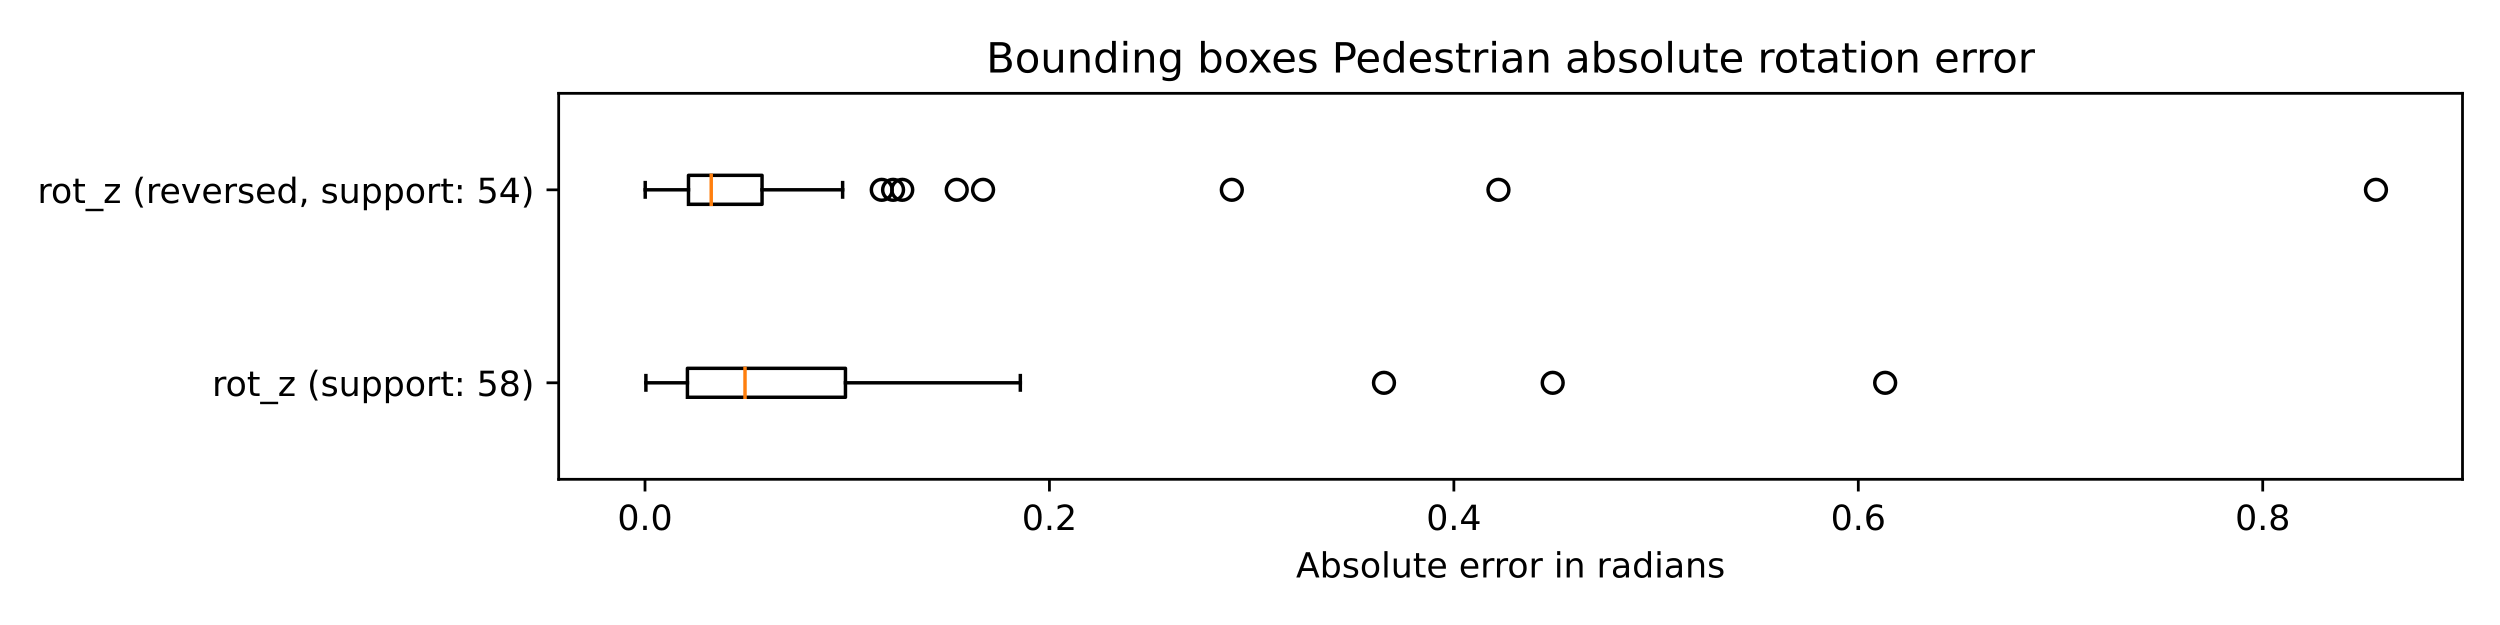
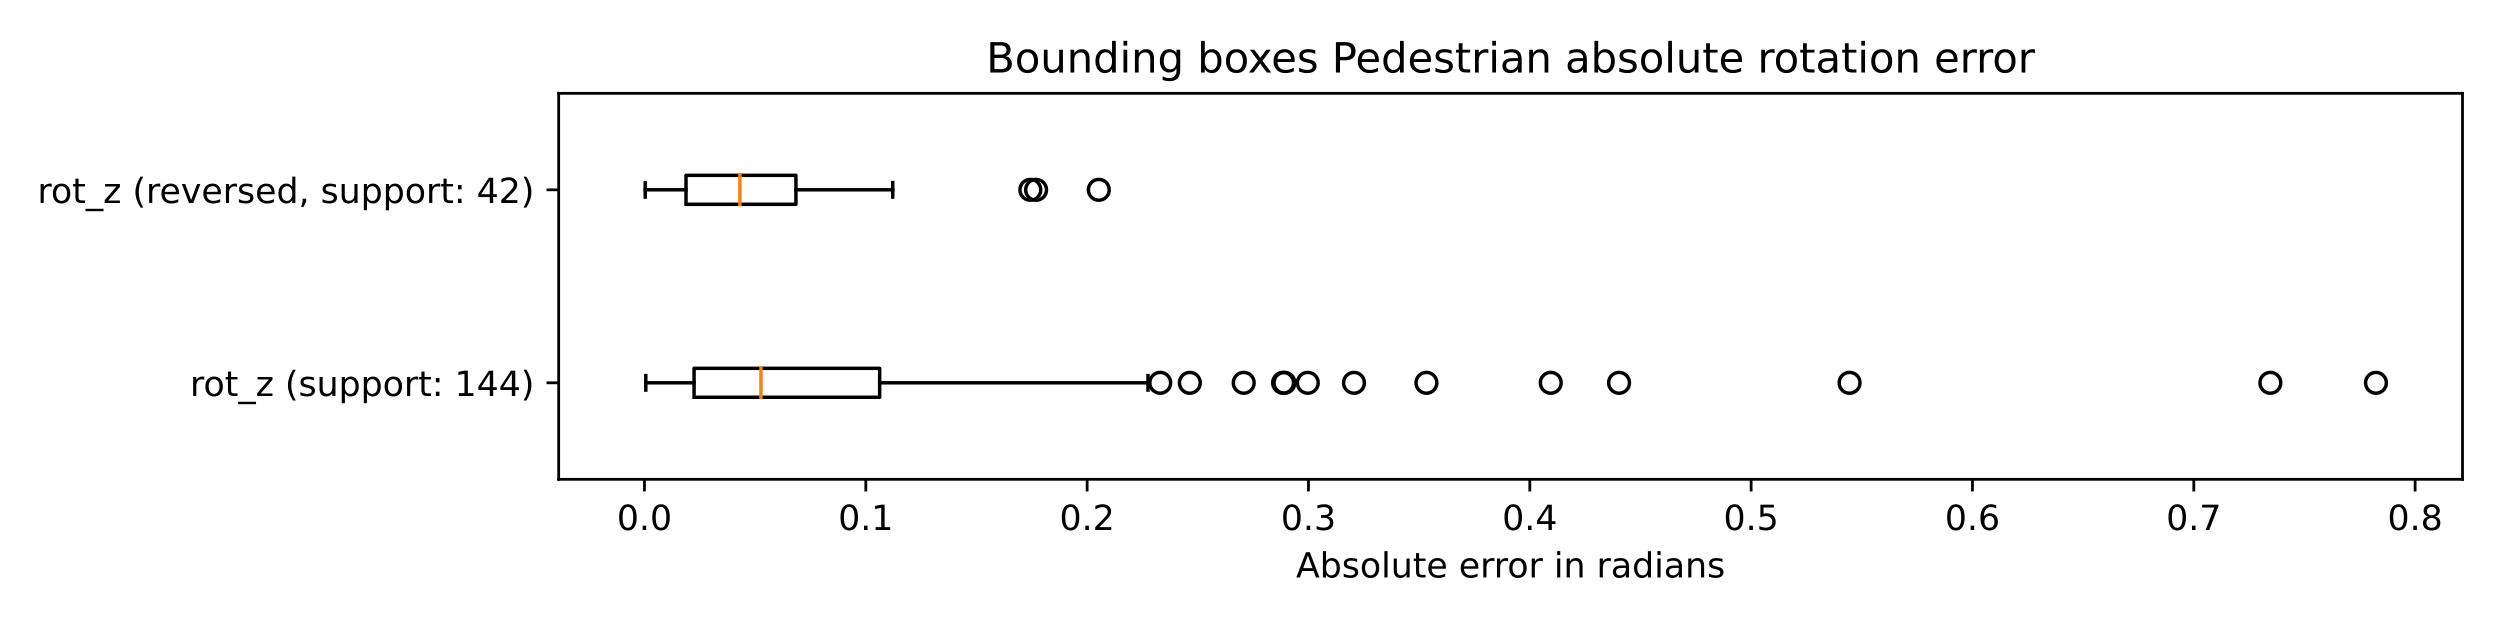
<svg xmlns="http://www.w3.org/2000/svg" xmlns:xlink="http://www.w3.org/1999/xlink" width="720pt" height="180pt" viewBox="0 0 720 180" version="1.1">
  <defs>
    <style type="text/css">*{stroke-linejoin: round; stroke-linecap: butt}</style>
  </defs>
  <g id="figure_1">
    <g id="patch_1">
      <path d="M 0 180  L 720 180  L 720 0  L 0 0  z " style="fill: #ffffff" />
    </g>
    <g id="axes_1">
      <g id="patch_2">
        <path d="M 160.9 138.04  L 709.2 138.04  L 709.2 26.88  L 160.9 26.88  z " style="fill: #ffffff" />
      </g>
      <g id="matplotlib.axis_1">
        <g id="xtick_1">
          <g id="line2d_1">
            <defs>
-               <path id="m27d8b00f14" d="M 0 0  L 0 3.5  " style="stroke: #000000; stroke-width: 0.8" />
+               <path id="mdd54fba248" d="M 0 0  L 0 3.5  " style="stroke: #000000; stroke-width: 0.8" />
            </defs>
            <g>
-               <use xlink:href="#m27d8b00f14" x="185.761" y="138.04" style="stroke: #000000; stroke-width: 0.8" />
+               <use xlink:href="#mdd54fba248" x="185.607" y="138.04" style="stroke: #000000; stroke-width: 0.8" />
            </g>
          </g>
          <g id="text_1">
-             <g transform="translate(177.8095 152.6384)scale(0.1 -0.1)">
+             <g transform="translate(177.6559 152.6384)scale(0.1 -0.1)">
              <defs>
                <path id="DejaVuSans-30" d="M 2034 4250  Q 1547 4250 1301 3770  Q 1056 3291 1056 2328  Q 1056 1369 1301 889  Q 1547 409 2034 409  Q 2525 409 2770 889  Q 3016 1369 3016 2328  Q 3016 3291 2770 3770  Q 2525 4250 2034 4250  z M 2034 4750  Q 2819 4750 3233 4129  Q 3647 3509 3647 2328  Q 3647 1150 3233 529  Q 2819 -91 2034 -91  Q 1250 -91 836 529  Q 422 1150 422 2328  Q 422 3509 836 4129  Q 1250 4750 2034 4750  z " transform="scale(0.015625)" />
                <path id="DejaVuSans-2e" d="M 684 794  L 1344 794  L 1344 0  L 684 0  L 684 794  z " transform="scale(0.015625)" />
              </defs>
              <use xlink:href="#DejaVuSans-30" />
              <use xlink:href="#DejaVuSans-2e" x="63.623" />
              <use xlink:href="#DejaVuSans-30" x="95.41" />
            </g>
          </g>
        </g>
        <g id="xtick_2">
          <g id="line2d_2">
            <g>
-               <use xlink:href="#m27d8b00f14" x="302.237" y="138.04" style="stroke: #000000; stroke-width: 0.8" />
+               <use xlink:href="#mdd54fba248" x="249.351" y="138.04" style="stroke: #000000; stroke-width: 0.8" />
            </g>
          </g>
          <g id="text_2">
-             <g transform="translate(294.2854 152.6384)scale(0.1 -0.1)">
-               <defs>
-                 <path id="DejaVuSans-32" d="M 1228 531  L 3431 531  L 3431 0  L 469 0  L 469 531  Q 828 903 1448 1529  Q 2069 2156 2228 2338  Q 2531 2678 2651 2914  Q 2772 3150 2772 3378  Q 2772 3750 2511 3984  Q 2250 4219 1831 4219  Q 1534 4219 1204 4116  Q 875 4013 500 3803  L 500 4441  Q 881 4594 1212 4672  Q 1544 4750 1819 4750  Q 2544 4750 2975 4387  Q 3406 4025 3406 3419  Q 3406 3131 3298 2873  Q 3191 2616 2906 2266  Q 2828 2175 2409 1742  Q 1991 1309 1228 531  z " transform="scale(0.015625)" />
-               </defs>
-               <use xlink:href="#DejaVuSans-30" />
-               <use xlink:href="#DejaVuSans-2e" x="63.623" />
-               <use xlink:href="#DejaVuSans-32" x="95.41" />
+             <g transform="translate(241.3992 152.6384)scale(0.1 -0.1)">
+               <defs>
+                 <path id="DejaVuSans-31" d="M 794 531  L 1825 531  L 1825 4091  L 703 3866  L 703 4441  L 1819 4666  L 2450 4666  L 2450 531  L 3481 531  L 3481 0  L 794 0  L 794 531  z " transform="scale(0.015625)" />
+               </defs>
+               <use xlink:href="#DejaVuSans-30" />
+               <use xlink:href="#DejaVuSans-2e" x="63.623" />
+               <use xlink:href="#DejaVuSans-31" x="95.41" />
            </g>
          </g>
        </g>
        <g id="xtick_3">
          <g id="line2d_3">
            <g>
-               <use xlink:href="#m27d8b00f14" x="418.713" y="138.04" style="stroke: #000000; stroke-width: 0.8" />
+               <use xlink:href="#mdd54fba248" x="313.094" y="138.04" style="stroke: #000000; stroke-width: 0.8" />
            </g>
          </g>
          <g id="text_3">
-             <g transform="translate(410.7613 152.6384)scale(0.1 -0.1)">
-               <defs>
-                 <path id="DejaVuSans-34" d="M 2419 4116  L 825 1625  L 2419 1625  L 2419 4116  z M 2253 4666  L 3047 4666  L 3047 1625  L 3713 1625  L 3713 1100  L 3047 1100  L 3047 0  L 2419 0  L 2419 1100  L 313 1100  L 313 1709  L 2253 4666  z " transform="scale(0.015625)" />
-               </defs>
-               <use xlink:href="#DejaVuSans-30" />
-               <use xlink:href="#DejaVuSans-2e" x="63.623" />
-               <use xlink:href="#DejaVuSans-34" x="95.41" />
+             <g transform="translate(305.1425 152.6384)scale(0.1 -0.1)">
+               <defs>
+                 <path id="DejaVuSans-32" d="M 1228 531  L 3431 531  L 3431 0  L 469 0  L 469 531  Q 828 903 1448 1529  Q 2069 2156 2228 2338  Q 2531 2678 2651 2914  Q 2772 3150 2772 3378  Q 2772 3750 2511 3984  Q 2250 4219 1831 4219  Q 1534 4219 1204 4116  Q 875 4013 500 3803  L 500 4441  Q 881 4594 1212 4672  Q 1544 4750 1819 4750  Q 2544 4750 2975 4387  Q 3406 4025 3406 3419  Q 3406 3131 3298 2873  Q 3191 2616 2906 2266  Q 2828 2175 2409 1742  Q 1991 1309 1228 531  z " transform="scale(0.015625)" />
+               </defs>
+               <use xlink:href="#DejaVuSans-30" />
+               <use xlink:href="#DejaVuSans-2e" x="63.623" />
+               <use xlink:href="#DejaVuSans-32" x="95.41" />
            </g>
          </g>
        </g>
        <g id="xtick_4">
          <g id="line2d_4">
            <g>
-               <use xlink:href="#m27d8b00f14" x="535.189" y="138.04" style="stroke: #000000; stroke-width: 0.8" />
+               <use xlink:href="#mdd54fba248" x="376.837" y="138.04" style="stroke: #000000; stroke-width: 0.8" />
            </g>
          </g>
          <g id="text_4">
-             <g transform="translate(527.2373 152.6384)scale(0.1 -0.1)">
-               <defs>
-                 <path id="DejaVuSans-36" d="M 2113 2584  Q 1688 2584 1439 2293  Q 1191 2003 1191 1497  Q 1191 994 1439 701  Q 1688 409 2113 409  Q 2538 409 2786 701  Q 3034 994 3034 1497  Q 3034 2003 2786 2293  Q 2538 2584 2113 2584  z M 3366 4563  L 3366 3988  Q 3128 4100 2886 4159  Q 2644 4219 2406 4219  Q 1781 4219 1451 3797  Q 1122 3375 1075 2522  Q 1259 2794 1537 2939  Q 1816 3084 2150 3084  Q 2853 3084 3261 2657  Q 3669 2231 3669 1497  Q 3669 778 3244 343  Q 2819 -91 2113 -91  Q 1303 -91 875 529  Q 447 1150 447 2328  Q 447 3434 972 4092  Q 1497 4750 2381 4750  Q 2619 4750 2861 4703  Q 3103 4656 3366 4563  z " transform="scale(0.015625)" />
-               </defs>
-               <use xlink:href="#DejaVuSans-30" />
-               <use xlink:href="#DejaVuSans-2e" x="63.623" />
-               <use xlink:href="#DejaVuSans-36" x="95.41" />
+             <g transform="translate(368.8858 152.6384)scale(0.1 -0.1)">
+               <defs>
+                 <path id="DejaVuSans-33" d="M 2597 2516  Q 3050 2419 3304 2112  Q 3559 1806 3559 1356  Q 3559 666 3084 287  Q 2609 -91 1734 -91  Q 1441 -91 1130 -33  Q 819 25 488 141  L 488 750  Q 750 597 1062 519  Q 1375 441 1716 441  Q 2309 441 2620 675  Q 2931 909 2931 1356  Q 2931 1769 2642 2001  Q 2353 2234 1838 2234  L 1294 2234  L 1294 2753  L 1863 2753  Q 2328 2753 2575 2939  Q 2822 3125 2822 3475  Q 2822 3834 2567 4026  Q 2313 4219 1838 4219  Q 1578 4219 1281 4162  Q 984 4106 628 3988  L 628 4550  Q 988 4650 1302 4700  Q 1616 4750 1894 4750  Q 2613 4750 3031 4423  Q 3450 4097 3450 3541  Q 3450 3153 3228 2886  Q 3006 2619 2597 2516  z " transform="scale(0.015625)" />
+               </defs>
+               <use xlink:href="#DejaVuSans-30" />
+               <use xlink:href="#DejaVuSans-2e" x="63.623" />
+               <use xlink:href="#DejaVuSans-33" x="95.41" />
            </g>
          </g>
        </g>
        <g id="xtick_5">
          <g id="line2d_5">
            <g>
-               <use xlink:href="#m27d8b00f14" x="651.665" y="138.04" style="stroke: #000000; stroke-width: 0.8" />
+               <use xlink:href="#mdd54fba248" x="440.581" y="138.04" style="stroke: #000000; stroke-width: 0.8" />
            </g>
          </g>
          <g id="text_5">
-             <g transform="translate(643.7132 152.6384)scale(0.1 -0.1)">
+             <g transform="translate(432.629 152.6384)scale(0.1 -0.1)">
+               <defs>
+                 <path id="DejaVuSans-34" d="M 2419 4116  L 825 1625  L 2419 1625  L 2419 4116  z M 2253 4666  L 3047 4666  L 3047 1625  L 3713 1625  L 3713 1100  L 3047 1100  L 3047 0  L 2419 0  L 2419 1100  L 313 1100  L 313 1709  L 2253 4666  z " transform="scale(0.015625)" />
+               </defs>
+               <use xlink:href="#DejaVuSans-30" />
+               <use xlink:href="#DejaVuSans-2e" x="63.623" />
+               <use xlink:href="#DejaVuSans-34" x="95.41" />
+             </g>
+           </g>
+         </g>
+         <g id="xtick_6">
+           <g id="line2d_6">
+             <g>
+               <use xlink:href="#mdd54fba248" x="504.324" y="138.04" style="stroke: #000000; stroke-width: 0.8" />
+             </g>
+           </g>
+           <g id="text_6">
+             <g transform="translate(496.3723 152.6384)scale(0.1 -0.1)">
+               <defs>
+                 <path id="DejaVuSans-35" d="M 691 4666  L 3169 4666  L 3169 4134  L 1269 4134  L 1269 2991  Q 1406 3038 1543 3061  Q 1681 3084 1819 3084  Q 2600 3084 3056 2656  Q 3513 2228 3513 1497  Q 3513 744 3044 326  Q 2575 -91 1722 -91  Q 1428 -91 1123 -41  Q 819 9 494 109  L 494 744  Q 775 591 1075 516  Q 1375 441 1709 441  Q 2250 441 2565 725  Q 2881 1009 2881 1497  Q 2881 1984 2565 2268  Q 2250 2553 1709 2553  Q 1456 2553 1204 2497  Q 953 2441 691 2322  L 691 4666  z " transform="scale(0.015625)" />
+               </defs>
+               <use xlink:href="#DejaVuSans-30" />
+               <use xlink:href="#DejaVuSans-2e" x="63.623" />
+               <use xlink:href="#DejaVuSans-35" x="95.41" />
+             </g>
+           </g>
+         </g>
+         <g id="xtick_7">
+           <g id="line2d_7">
+             <g>
+               <use xlink:href="#mdd54fba248" x="568.067" y="138.04" style="stroke: #000000; stroke-width: 0.8" />
+             </g>
+           </g>
+           <g id="text_7">
+             <g transform="translate(560.1156 152.6384)scale(0.1 -0.1)">
+               <defs>
+                 <path id="DejaVuSans-36" d="M 2113 2584  Q 1688 2584 1439 2293  Q 1191 2003 1191 1497  Q 1191 994 1439 701  Q 1688 409 2113 409  Q 2538 409 2786 701  Q 3034 994 3034 1497  Q 3034 2003 2786 2293  Q 2538 2584 2113 2584  z M 3366 4563  L 3366 3988  Q 3128 4100 2886 4159  Q 2644 4219 2406 4219  Q 1781 4219 1451 3797  Q 1122 3375 1075 2522  Q 1259 2794 1537 2939  Q 1816 3084 2150 3084  Q 2853 3084 3261 2657  Q 3669 2231 3669 1497  Q 3669 778 3244 343  Q 2819 -91 2113 -91  Q 1303 -91 875 529  Q 447 1150 447 2328  Q 447 3434 972 4092  Q 1497 4750 2381 4750  Q 2619 4750 2861 4703  Q 3103 4656 3366 4563  z " transform="scale(0.015625)" />
+               </defs>
+               <use xlink:href="#DejaVuSans-30" />
+               <use xlink:href="#DejaVuSans-2e" x="63.623" />
+               <use xlink:href="#DejaVuSans-36" x="95.41" />
+             </g>
+           </g>
+         </g>
+         <g id="xtick_8">
+           <g id="line2d_8">
+             <g>
+               <use xlink:href="#mdd54fba248" x="631.81" y="138.04" style="stroke: #000000; stroke-width: 0.8" />
+             </g>
+           </g>
+           <g id="text_8">
+             <g transform="translate(623.8589 152.6384)scale(0.1 -0.1)">
+               <defs>
+                 <path id="DejaVuSans-37" d="M 525 4666  L 3525 4666  L 3525 4397  L 1831 0  L 1172 0  L 2766 4134  L 525 4134  L 525 4666  z " transform="scale(0.015625)" />
+               </defs>
+               <use xlink:href="#DejaVuSans-30" />
+               <use xlink:href="#DejaVuSans-2e" x="63.623" />
+               <use xlink:href="#DejaVuSans-37" x="95.41" />
+             </g>
+           </g>
+         </g>
+         <g id="xtick_9">
+           <g id="line2d_9">
+             <g>
+               <use xlink:href="#mdd54fba248" x="695.554" y="138.04" style="stroke: #000000; stroke-width: 0.8" />
+             </g>
+           </g>
+           <g id="text_9">
+             <g transform="translate(687.6022 152.6384)scale(0.1 -0.1)">
              <defs>
                <path id="DejaVuSans-38" d="M 2034 2216  Q 1584 2216 1326 1975  Q 1069 1734 1069 1313  Q 1069 891 1326 650  Q 1584 409 2034 409  Q 2484 409 2743 651  Q 3003 894 3003 1313  Q 3003 1734 2745 1975  Q 2488 2216 2034 2216  z M 1403 2484  Q 997 2584 770 2862  Q 544 3141 544 3541  Q 544 4100 942 4425  Q 1341 4750 2034 4750  Q 2731 4750 3128 4425  Q 3525 4100 3525 3541  Q 3525 3141 3298 2862  Q 3072 2584 2669 2484  Q 3125 2378 3379 2068  Q 3634 1759 3634 1313  Q 3634 634 3220 271  Q 2806 -91 2034 -91  Q 1263 -91 848 271  Q 434 634 434 1313  Q 434 1759 690 2068  Q 947 2378 1403 2484  z M 1172 3481  Q 1172 3119 1398 2916  Q 1625 2713 2034 2713  Q 2441 2713 2670 2916  Q 2900 3119 2900 3481  Q 2900 3844 2670 4047  Q 2441 4250 2034 4250  Q 1625 4250 1398 4047  Q 1172 3844 1172 3481  z " transform="scale(0.015625)" />
              </defs>
              <use xlink:href="#DejaVuSans-30" />
              <use xlink:href="#DejaVuSans-2e" x="63.623" />
              <use xlink:href="#DejaVuSans-38" x="95.41" />
            </g>
          </g>
        </g>
-         <g id="text_6">
+         <g id="text_10">
          <g transform="translate(373.2492 166.3166)scale(0.1 -0.1)">
            <defs>
              <path id="DejaVuSans-41" d="M 2188 4044  L 1331 1722  L 3047 1722  L 2188 4044  z M 1831 4666  L 2547 4666  L 4325 0  L 3669 0  L 3244 1197  L 1141 1197  L 716 0  L 50 0  L 1831 4666  z " transform="scale(0.015625)" />
              <path id="DejaVuSans-62" d="M 3116 1747  Q 3116 2381 2855 2742  Q 2594 3103 2138 3103  Q 1681 3103 1420 2742  Q 1159 2381 1159 1747  Q 1159 1113 1420 752  Q 1681 391 2138 391  Q 2594 391 2855 752  Q 3116 1113 3116 1747  z M 1159 2969  Q 1341 3281 1617 3432  Q 1894 3584 2278 3584  Q 2916 3584 3314 3078  Q 3713 2572 3713 1747  Q 3713 922 3314 415  Q 2916 -91 2278 -91  Q 1894 -91 1617 61  Q 1341 213 1159 525  L 1159 0  L 581 0  L 581 4863  L 1159 4863  L 1159 2969  z " transform="scale(0.015625)" />
              <path id="DejaVuSans-73" d="M 2834 3397  L 2834 2853  Q 2591 2978 2328 3040  Q 2066 3103 1784 3103  Q 1356 3103 1142 2972  Q 928 2841 928 2578  Q 928 2378 1081 2264  Q 1234 2150 1697 2047  L 1894 2003  Q 2506 1872 2764 1633  Q 3022 1394 3022 966  Q 3022 478 2636 193  Q 2250 -91 1575 -91  Q 1294 -91 989 -36  Q 684 19 347 128  L 347 722  Q 666 556 975 473  Q 1284 391 1588 391  Q 1994 391 2212 530  Q 2431 669 2431 922  Q 2431 1156 2273 1281  Q 2116 1406 1581 1522  L 1381 1569  Q 847 1681 609 1914  Q 372 2147 372 2553  Q 372 3047 722 3315  Q 1072 3584 1716 3584  Q 2034 3584 2315 3537  Q 2597 3491 2834 3397  z " transform="scale(0.015625)" />
              <path id="DejaVuSans-6f" d="M 1959 3097  Q 1497 3097 1228 2736  Q 959 2375 959 1747  Q 959 1119 1226 758  Q 1494 397 1959 397  Q 2419 397 2687 759  Q 2956 1122 2956 1747  Q 2956 2369 2687 2733  Q 2419 3097 1959 3097  z M 1959 3584  Q 2709 3584 3137 3096  Q 3566 2609 3566 1747  Q 3566 888 3137 398  Q 2709 -91 1959 -91  Q 1206 -91 779 398  Q 353 888 353 1747  Q 353 2609 779 3096  Q 1206 3584 1959 3584  z " transform="scale(0.015625)" />
              <path id="DejaVuSans-6c" d="M 603 4863  L 1178 4863  L 1178 0  L 603 0  L 603 4863  z " transform="scale(0.015625)" />
              <path id="DejaVuSans-75" d="M 544 1381  L 544 3500  L 1119 3500  L 1119 1403  Q 1119 906 1312 657  Q 1506 409 1894 409  Q 2359 409 2629 706  Q 2900 1003 2900 1516  L 2900 3500  L 3475 3500  L 3475 0  L 2900 0  L 2900 538  Q 2691 219 2414 64  Q 2138 -91 1772 -91  Q 1169 -91 856 284  Q 544 659 544 1381  z M 1991 3584  L 1991 3584  z " transform="scale(0.015625)" />
              <path id="DejaVuSans-74" d="M 1172 4494  L 1172 3500  L 2356 3500  L 2356 3053  L 1172 3053  L 1172 1153  Q 1172 725 1289 603  Q 1406 481 1766 481  L 2356 481  L 2356 0  L 1766 0  Q 1100 0 847 248  Q 594 497 594 1153  L 594 3053  L 172 3053  L 172 3500  L 594 3500  L 594 4494  L 1172 4494  z " transform="scale(0.015625)" />
              <path id="DejaVuSans-65" d="M 3597 1894  L 3597 1613  L 953 1613  Q 991 1019 1311 708  Q 1631 397 2203 397  Q 2534 397 2845 478  Q 3156 559 3463 722  L 3463 178  Q 3153 47 2828 -22  Q 2503 -91 2169 -91  Q 1331 -91 842 396  Q 353 884 353 1716  Q 353 2575 817 3079  Q 1281 3584 2069 3584  Q 2775 3584 3186 3129  Q 3597 2675 3597 1894  z M 3022 2063  Q 3016 2534 2758 2815  Q 2500 3097 2075 3097  Q 1594 3097 1305 2825  Q 1016 2553 972 2059  L 3022 2063  z " transform="scale(0.015625)" />
              <path id="DejaVuSans-20" transform="scale(0.015625)" />
              <path id="DejaVuSans-72" d="M 2631 2963  Q 2534 3019 2420 3045  Q 2306 3072 2169 3072  Q 1681 3072 1420 2755  Q 1159 2438 1159 1844  L 1159 0  L 581 0  L 581 3500  L 1159 3500  L 1159 2956  Q 1341 3275 1631 3429  Q 1922 3584 2338 3584  Q 2397 3584 2469 3576  Q 2541 3569 2628 3553  L 2631 2963  z " transform="scale(0.015625)" />
              <path id="DejaVuSans-69" d="M 603 3500  L 1178 3500  L 1178 0  L 603 0  L 603 3500  z M 603 4863  L 1178 4863  L 1178 4134  L 603 4134  L 603 4863  z " transform="scale(0.015625)" />
              <path id="DejaVuSans-6e" d="M 3513 2113  L 3513 0  L 2938 0  L 2938 2094  Q 2938 2591 2744 2837  Q 2550 3084 2163 3084  Q 1697 3084 1428 2787  Q 1159 2491 1159 1978  L 1159 0  L 581 0  L 581 3500  L 1159 3500  L 1159 2956  Q 1366 3272 1645 3428  Q 1925 3584 2291 3584  Q 2894 3584 3203 3211  Q 3513 2838 3513 2113  z " transform="scale(0.015625)" />
              <path id="DejaVuSans-61" d="M 2194 1759  Q 1497 1759 1228 1600  Q 959 1441 959 1056  Q 959 750 1161 570  Q 1363 391 1709 391  Q 2188 391 2477 730  Q 2766 1069 2766 1631  L 2766 1759  L 2194 1759  z M 3341 1997  L 3341 0  L 2766 0  L 2766 531  Q 2569 213 2275 61  Q 1981 -91 1556 -91  Q 1019 -91 701 211  Q 384 513 384 1019  Q 384 1609 779 1909  Q 1175 2209 1959 2209  L 2766 2209  L 2766 2266  Q 2766 2663 2505 2880  Q 2244 3097 1772 3097  Q 1472 3097 1187 3025  Q 903 2953 641 2809  L 641 3341  Q 956 3463 1253 3523  Q 1550 3584 1831 3584  Q 2591 3584 2966 3190  Q 3341 2797 3341 1997  z " transform="scale(0.015625)" />
              <path id="DejaVuSans-64" d="M 2906 2969  L 2906 4863  L 3481 4863  L 3481 0  L 2906 0  L 2906 525  Q 2725 213 2448 61  Q 2172 -91 1784 -91  Q 1150 -91 751 415  Q 353 922 353 1747  Q 353 2572 751 3078  Q 1150 3584 1784 3584  Q 2172 3584 2448 3432  Q 2725 3281 2906 2969  z M 947 1747  Q 947 1113 1208 752  Q 1469 391 1925 391  Q 2381 391 2643 752  Q 2906 1113 2906 1747  Q 2906 2381 2643 2742  Q 2381 3103 1925 3103  Q 1469 3103 1208 2742  Q 947 2381 947 1747  z " transform="scale(0.015625)" />
            </defs>
            <use xlink:href="#DejaVuSans-41" />
            <use xlink:href="#DejaVuSans-62" x="68.408" />
            <use xlink:href="#DejaVuSans-73" x="131.885" />
            <use xlink:href="#DejaVuSans-6f" x="183.984" />
            <use xlink:href="#DejaVuSans-6c" x="245.166" />
            <use xlink:href="#DejaVuSans-75" x="272.949" />
            <use xlink:href="#DejaVuSans-74" x="336.328" />
            <use xlink:href="#DejaVuSans-65" x="375.537" />
            <use xlink:href="#DejaVuSans-20" x="437.061" />
            <use xlink:href="#DejaVuSans-65" x="468.848" />
            <use xlink:href="#DejaVuSans-72" x="530.371" />
            <use xlink:href="#DejaVuSans-72" x="569.734" />
            <use xlink:href="#DejaVuSans-6f" x="608.598" />
            <use xlink:href="#DejaVuSans-72" x="669.779" />
            <use xlink:href="#DejaVuSans-20" x="710.893" />
            <use xlink:href="#DejaVuSans-69" x="742.68" />
            <use xlink:href="#DejaVuSans-6e" x="770.463" />
            <use xlink:href="#DejaVuSans-20" x="833.842" />
            <use xlink:href="#DejaVuSans-72" x="865.629" />
            <use xlink:href="#DejaVuSans-61" x="906.742" />
            <use xlink:href="#DejaVuSans-64" x="968.021" />
            <use xlink:href="#DejaVuSans-69" x="1031.498" />
            <use xlink:href="#DejaVuSans-61" x="1059.281" />
            <use xlink:href="#DejaVuSans-6e" x="1120.561" />
            <use xlink:href="#DejaVuSans-73" x="1183.939" />
          </g>
        </g>
      </g>
      <g id="matplotlib.axis_2">
        <g id="ytick_1">
-           <g id="line2d_6">
+           <g id="line2d_10">
            <defs>
-               <path id="mc34abc420f" d="M 0 0  L -3.5 0  " style="stroke: #000000; stroke-width: 0.8" />
+               <path id="m6be96dbab3" d="M 0 0  L -3.5 0  " style="stroke: #000000; stroke-width: 0.8" />
            </defs>
            <g>
-               <use xlink:href="#mc34abc420f" x="160.9" y="110.25" style="stroke: #000000; stroke-width: 0.8" />
-             </g>
-           </g>
-           <g id="text_7">
-             <g transform="translate(61.07969 114.0438)scale(0.1 -0.1)">
+               <use xlink:href="#m6be96dbab3" x="160.9" y="110.25" style="stroke: #000000; stroke-width: 0.8" />
+             </g>
+           </g>
+           <g id="text_11">
+             <g transform="translate(54.71719 114.0438)scale(0.1 -0.1)">
              <defs>
                <path id="DejaVuSans-5f" d="M 3263 -1063  L 3263 -1509  L -63 -1509  L -63 -1063  L 3263 -1063  z " transform="scale(0.015625)" />
                <path id="DejaVuSans-7a" d="M 353 3500  L 3084 3500  L 3084 2975  L 922 459  L 3084 459  L 3084 0  L 275 0  L 275 525  L 2438 3041  L 353 3041  L 353 3500  z " transform="scale(0.015625)" />
                <path id="DejaVuSans-28" d="M 1984 4856  Q 1566 4138 1362 3434  Q 1159 2731 1159 2009  Q 1159 1288 1364 580  Q 1569 -128 1984 -844  L 1484 -844  Q 1016 -109 783 600  Q 550 1309 550 2009  Q 550 2706 781 3412  Q 1013 4119 1484 4856  L 1984 4856  z " transform="scale(0.015625)" />
                <path id="DejaVuSans-70" d="M 1159 525  L 1159 -1331  L 581 -1331  L 581 3500  L 1159 3500  L 1159 2969  Q 1341 3281 1617 3432  Q 1894 3584 2278 3584  Q 2916 3584 3314 3078  Q 3713 2572 3713 1747  Q 3713 922 3314 415  Q 2916 -91 2278 -91  Q 1894 -91 1617 61  Q 1341 213 1159 525  z M 3116 1747  Q 3116 2381 2855 2742  Q 2594 3103 2138 3103  Q 1681 3103 1420 2742  Q 1159 2381 1159 1747  Q 1159 1113 1420 752  Q 1681 391 2138 391  Q 2594 391 2855 752  Q 3116 1113 3116 1747  z " transform="scale(0.015625)" />
                <path id="DejaVuSans-3a" d="M 750 794  L 1409 794  L 1409 0  L 750 0  L 750 794  z M 750 3309  L 1409 3309  L 1409 2516  L 750 2516  L 750 3309  z " transform="scale(0.015625)" />
-                 <path id="DejaVuSans-35" d="M 691 4666  L 3169 4666  L 3169 4134  L 1269 4134  L 1269 2991  Q 1406 3038 1543 3061  Q 1681 3084 1819 3084  Q 2600 3084 3056 2656  Q 3513 2228 3513 1497  Q 3513 744 3044 326  Q 2575 -91 1722 -91  Q 1428 -91 1123 -41  Q 819 9 494 109  L 494 744  Q 775 591 1075 516  Q 1375 441 1709 441  Q 2250 441 2565 725  Q 2881 1009 2881 1497  Q 2881 1984 2565 2268  Q 2250 2553 1709 2553  Q 1456 2553 1204 2497  Q 953 2441 691 2322  L 691 4666  z " transform="scale(0.015625)" />
                <path id="DejaVuSans-29" d="M 513 4856  L 1013 4856  Q 1481 4119 1714 3412  Q 1947 2706 1947 2009  Q 1947 1309 1714 600  Q 1481 -109 1013 -844  L 513 -844  Q 928 -128 1133 580  Q 1338 1288 1338 2009  Q 1338 2731 1133 3434  Q 928 4138 513 4856  z " transform="scale(0.015625)" />
              </defs>
              <use xlink:href="#DejaVuSans-72" />
              <use xlink:href="#DejaVuSans-6f" x="38.863" />
              <use xlink:href="#DejaVuSans-74" x="100.045" />
              <use xlink:href="#DejaVuSans-5f" x="139.254" />
              <use xlink:href="#DejaVuSans-7a" x="189.254" />
              <use xlink:href="#DejaVuSans-20" x="241.744" />
              <use xlink:href="#DejaVuSans-28" x="273.531" />
              <use xlink:href="#DejaVuSans-73" x="312.545" />
              <use xlink:href="#DejaVuSans-75" x="364.645" />
              <use xlink:href="#DejaVuSans-70" x="428.023" />
              <use xlink:href="#DejaVuSans-70" x="491.5" />
              <use xlink:href="#DejaVuSans-6f" x="554.977" />
              <use xlink:href="#DejaVuSans-72" x="616.158" />
              <use xlink:href="#DejaVuSans-74" x="657.271" />
              <use xlink:href="#DejaVuSans-3a" x="696.48" />
              <use xlink:href="#DejaVuSans-20" x="730.172" />
-               <use xlink:href="#DejaVuSans-35" x="761.959" />
-               <use xlink:href="#DejaVuSans-38" x="825.582" />
-               <use xlink:href="#DejaVuSans-29" x="889.205" />
+               <use xlink:href="#DejaVuSans-31" x="761.959" />
+               <use xlink:href="#DejaVuSans-34" x="825.582" />
+               <use xlink:href="#DejaVuSans-34" x="889.205" />
+               <use xlink:href="#DejaVuSans-29" x="952.828" />
            </g>
          </g>
        </g>
        <g id="ytick_2">
-           <g id="line2d_7">
-             <g>
-               <use xlink:href="#mc34abc420f" x="160.9" y="54.67" style="stroke: #000000; stroke-width: 0.8" />
-             </g>
-           </g>
-           <g id="text_8">
+           <g id="line2d_11">
+             <g>
+               <use xlink:href="#m6be96dbab3" x="160.9" y="54.67" style="stroke: #000000; stroke-width: 0.8" />
+             </g>
+           </g>
+           <g id="text_12">
            <g transform="translate(10.79063 58.46922)scale(0.1 -0.1)">
              <defs>
                <path id="DejaVuSans-76" d="M 191 3500  L 800 3500  L 1894 563  L 2988 3500  L 3597 3500  L 2284 0  L 1503 0  L 191 3500  z " transform="scale(0.015625)" />
                <path id="DejaVuSans-2c" d="M 750 794  L 1409 794  L 1409 256  L 897 -744  L 494 -744  L 750 256  L 750 794  z " transform="scale(0.015625)" />
              </defs>
              <use xlink:href="#DejaVuSans-72" />
              <use xlink:href="#DejaVuSans-6f" x="38.863" />
              <use xlink:href="#DejaVuSans-74" x="100.045" />
              <use xlink:href="#DejaVuSans-5f" x="139.254" />
              <use xlink:href="#DejaVuSans-7a" x="189.254" />
              <use xlink:href="#DejaVuSans-20" x="241.744" />
              <use xlink:href="#DejaVuSans-28" x="273.531" />
              <use xlink:href="#DejaVuSans-72" x="312.545" />
              <use xlink:href="#DejaVuSans-65" x="351.408" />
              <use xlink:href="#DejaVuSans-76" x="412.932" />
              <use xlink:href="#DejaVuSans-65" x="472.111" />
              <use xlink:href="#DejaVuSans-72" x="533.635" />
              <use xlink:href="#DejaVuSans-73" x="574.748" />
              <use xlink:href="#DejaVuSans-65" x="626.848" />
              <use xlink:href="#DejaVuSans-64" x="688.371" />
              <use xlink:href="#DejaVuSans-2c" x="751.848" />
              <use xlink:href="#DejaVuSans-20" x="783.635" />
              <use xlink:href="#DejaVuSans-73" x="815.422" />
              <use xlink:href="#DejaVuSans-75" x="867.521" />
              <use xlink:href="#DejaVuSans-70" x="930.9" />
              <use xlink:href="#DejaVuSans-70" x="994.377" />
              <use xlink:href="#DejaVuSans-6f" x="1057.854" />
              <use xlink:href="#DejaVuSans-72" x="1119.035" />
              <use xlink:href="#DejaVuSans-74" x="1160.148" />
              <use xlink:href="#DejaVuSans-3a" x="1199.357" />
              <use xlink:href="#DejaVuSans-20" x="1233.049" />
-               <use xlink:href="#DejaVuSans-35" x="1264.836" />
-               <use xlink:href="#DejaVuSans-34" x="1328.459" />
+               <use xlink:href="#DejaVuSans-34" x="1264.836" />
+               <use xlink:href="#DejaVuSans-32" x="1328.459" />
              <use xlink:href="#DejaVuSans-29" x="1392.082" />
            </g>
          </g>
        </g>
      </g>
-       <g id="line2d_8">
-         <path d="M 197.979 114.418  L 197.979 106.082  L 243.491 106.082  L 243.491 114.418  L 197.979 114.418  " clip-path="url(#p41fde886a1)" style="fill: none; stroke: #000000; stroke-linecap: square" />
-       </g>
-       <g id="line2d_9">
-         <path d="M 197.979 110.25  L 186.017 110.25  " clip-path="url(#p41fde886a1)" style="fill: none; stroke: #000000; stroke-linecap: square" />
-       </g>
-       <g id="line2d_10">
-         <path d="M 243.491 110.25  L 293.854 110.25  " clip-path="url(#p41fde886a1)" style="fill: none; stroke: #000000; stroke-linecap: square" />
-       </g>
-       <g id="line2d_11">
-         <path d="M 186.017 112.334  L 186.017 108.166  " clip-path="url(#p41fde886a1)" style="fill: none; stroke: #000000; stroke-linecap: square" />
-       </g>
      <g id="line2d_12">
-         <path d="M 293.854 112.334  L 293.854 108.166  " clip-path="url(#p41fde886a1)" style="fill: none; stroke: #000000; stroke-linecap: square" />
+         <path d="M 199.892 114.418  L 199.892 106.082  L 253.342 106.082  L 253.342 114.418  L 199.892 114.418  " clip-path="url(#p33597689a0)" style="fill: none; stroke: #000000; stroke-linecap: square" />
      </g>
      <g id="line2d_13">
+         <path d="M 199.892 110.25  L 185.993 110.25  " clip-path="url(#p33597689a0)" style="fill: none; stroke: #000000; stroke-linecap: square" />
+       </g>
+       <g id="line2d_14">
+         <path d="M 253.342 110.25  L 330.622 110.25  " clip-path="url(#p33597689a0)" style="fill: none; stroke: #000000; stroke-linecap: square" />
+       </g>
+       <g id="line2d_15">
+         <path d="M 185.993 112.334  L 185.993 108.166  " clip-path="url(#p33597689a0)" style="fill: none; stroke: #000000; stroke-linecap: square" />
+       </g>
+       <g id="line2d_16">
+         <path d="M 330.622 112.334  L 330.622 108.166  " clip-path="url(#p33597689a0)" style="fill: none; stroke: #000000; stroke-linecap: square" />
+       </g>
+       <g id="line2d_17">
        <defs>
-           <path id="m9f470cc5a3" d="M 0 3  C 0.796 3 1.559 2.684 2.121 2.121  C 2.684 1.559 3 0.796 3 0  C 3 -0.796 2.684 -1.559 2.121 -2.121  C 1.559 -2.684 0.796 -3 0 -3  C -0.796 -3 -1.559 -2.684 -2.121 -2.121  C -2.684 -1.559 -3 -0.796 -3 0  C -3 0.796 -2.684 1.559 -2.121 2.121  C -1.559 2.684 -0.796 3 0 3  z " style="stroke: #000000" />
+           <path id="m2216d2fd9e" d="M 0 3  C 0.796 3 1.559 2.684 2.121 2.121  C 2.684 1.559 3 0.796 3 0  C 3 -0.796 2.684 -1.559 2.121 -2.121  C 1.559 -2.684 0.796 -3 0 -3  C -0.796 -3 -1.559 -2.684 -2.121 -2.121  C -2.684 -1.559 -3 -0.796 -3 0  C -3 0.796 -2.684 1.559 -2.121 2.121  C -1.559 2.684 -0.796 3 0 3  z " style="stroke: #000000" />
        </defs>
-         <g clip-path="url(#p41fde886a1)">
-           <use xlink:href="#m9f470cc5a3" x="398.585" y="110.25" style="fill-opacity: 0; stroke: #000000" />
-           <use xlink:href="#m9f470cc5a3" x="542.927" y="110.25" style="fill-opacity: 0; stroke: #000000" />
-           <use xlink:href="#m9f470cc5a3" x="447.178" y="110.25" style="fill-opacity: 0; stroke: #000000" />
-         </g>
-       </g>
-       <g id="line2d_14">
-         <path d="M 198.284 58.839  L 198.284 50.502  L 219.471 50.502  L 219.471 58.839  L 198.284 58.839  " clip-path="url(#p41fde886a1)" style="fill: none; stroke: #000000; stroke-linecap: square" />
-       </g>
-       <g id="line2d_15">
-         <path d="M 198.284 54.67  L 185.823 54.67  " clip-path="url(#p41fde886a1)" style="fill: none; stroke: #000000; stroke-linecap: square" />
-       </g>
-       <g id="line2d_16">
-         <path d="M 219.471 54.67  L 242.675 54.67  " clip-path="url(#p41fde886a1)" style="fill: none; stroke: #000000; stroke-linecap: square" />
-       </g>
-       <g id="line2d_17">
-         <path d="M 185.823 56.754  L 185.823 52.586  " clip-path="url(#p41fde886a1)" style="fill: none; stroke: #000000; stroke-linecap: square" />
+         <g clip-path="url(#p33597689a0)">
+           <use xlink:href="#m2216d2fd9e" x="684.277" y="110.25" style="fill-opacity: 0; stroke: #000000" />
+           <use xlink:href="#m2216d2fd9e" x="532.678" y="110.25" style="fill-opacity: 0; stroke: #000000" />
+           <use xlink:href="#m2216d2fd9e" x="446.618" y="110.25" style="fill-opacity: 0; stroke: #000000" />
+           <use xlink:href="#m2216d2fd9e" x="369.537" y="110.25" style="fill-opacity: 0; stroke: #000000" />
+           <use xlink:href="#m2216d2fd9e" x="334.145" y="110.25" style="fill-opacity: 0; stroke: #000000" />
+           <use xlink:href="#m2216d2fd9e" x="358.192" y="110.25" style="fill-opacity: 0; stroke: #000000" />
+           <use xlink:href="#m2216d2fd9e" x="410.814" y="110.25" style="fill-opacity: 0; stroke: #000000" />
+           <use xlink:href="#m2216d2fd9e" x="653.865" y="110.25" style="fill-opacity: 0; stroke: #000000" />
+           <use xlink:href="#m2216d2fd9e" x="376.641" y="110.25" style="fill-opacity: 0; stroke: #000000" />
+           <use xlink:href="#m2216d2fd9e" x="389.945" y="110.25" style="fill-opacity: 0; stroke: #000000" />
+           <use xlink:href="#m2216d2fd9e" x="466.285" y="110.25" style="fill-opacity: 0; stroke: #000000" />
+           <use xlink:href="#m2216d2fd9e" x="369.92" y="110.25" style="fill-opacity: 0; stroke: #000000" />
+           <use xlink:href="#m2216d2fd9e" x="342.675" y="110.25" style="fill-opacity: 0; stroke: #000000" />
+         </g>
      </g>
      <g id="line2d_18">
-         <path d="M 242.675 56.754  L 242.675 52.586  " clip-path="url(#p41fde886a1)" style="fill: none; stroke: #000000; stroke-linecap: square" />
+         <path d="M 197.57 58.839  L 197.57 50.502  L 229.23 50.502  L 229.23 58.839  L 197.57 58.839  " clip-path="url(#p33597689a0)" style="fill: none; stroke: #000000; stroke-linecap: square" />
      </g>
      <g id="line2d_19">
-         <g clip-path="url(#p41fde886a1)">
-           <use xlink:href="#m9f470cc5a3" x="283.122" y="54.67" style="fill-opacity: 0; stroke: #000000" />
-           <use xlink:href="#m9f470cc5a3" x="259.852" y="54.67" style="fill-opacity: 0; stroke: #000000" />
-           <use xlink:href="#m9f470cc5a3" x="275.535" y="54.67" style="fill-opacity: 0; stroke: #000000" />
-           <use xlink:href="#m9f470cc5a3" x="257.203" y="54.67" style="fill-opacity: 0; stroke: #000000" />
-           <use xlink:href="#m9f470cc5a3" x="253.943" y="54.67" style="fill-opacity: 0; stroke: #000000" />
-           <use xlink:href="#m9f470cc5a3" x="354.764" y="54.67" style="fill-opacity: 0; stroke: #000000" />
-           <use xlink:href="#m9f470cc5a3" x="431.556" y="54.67" style="fill-opacity: 0; stroke: #000000" />
-           <use xlink:href="#m9f470cc5a3" x="684.277" y="54.67" style="fill-opacity: 0; stroke: #000000" />
-         </g>
+         <path d="M 197.57 54.67  L 185.823 54.67  " clip-path="url(#p33597689a0)" style="fill: none; stroke: #000000; stroke-linecap: square" />
      </g>
      <g id="line2d_20">
-         <path d="M 214.563 114.418  L 214.563 106.082  " clip-path="url(#p41fde886a1)" style="fill: none; stroke: #ff7f0e; stroke-linecap: square" />
+         <path d="M 229.23 54.67  L 257.104 54.67  " clip-path="url(#p33597689a0)" style="fill: none; stroke: #000000; stroke-linecap: square" />
      </g>
      <g id="line2d_21">
-         <path d="M 204.833 58.839  L 204.833 50.502  " clip-path="url(#p41fde886a1)" style="fill: none; stroke: #ff7f0e; stroke-linecap: square" />
+         <path d="M 185.823 56.754  L 185.823 52.586  " clip-path="url(#p33597689a0)" style="fill: none; stroke: #000000; stroke-linecap: square" />
+       </g>
+       <g id="line2d_22">
+         <path d="M 257.104 56.754  L 257.104 52.586  " clip-path="url(#p33597689a0)" style="fill: none; stroke: #000000; stroke-linecap: square" />
+       </g>
+       <g id="line2d_23">
+         <g clip-path="url(#p33597689a0)">
+           <use xlink:href="#m2216d2fd9e" x="316.456" y="54.67" style="fill-opacity: 0; stroke: #000000" />
+           <use xlink:href="#m2216d2fd9e" x="298.394" y="54.67" style="fill-opacity: 0; stroke: #000000" />
+           <use xlink:href="#m2216d2fd9e" x="296.74" y="54.67" style="fill-opacity: 0; stroke: #000000" />
+         </g>
+       </g>
+       <g id="line2d_24">
+         <path d="M 219.155 114.418  L 219.155 106.082  " clip-path="url(#p33597689a0)" style="fill: none; stroke: #ff7f0e; stroke-linecap: square" />
+       </g>
+       <g id="line2d_25">
+         <path d="M 213.089 58.839  L 213.089 50.502  " clip-path="url(#p33597689a0)" style="fill: none; stroke: #ff7f0e; stroke-linecap: square" />
      </g>
      <g id="patch_3">
        <path d="M 160.9 138.04  L 160.9 26.88  " style="fill: none; stroke: #000000; stroke-width: 0.8; stroke-linejoin: miter; stroke-linecap: square" />
      </g>
      <g id="patch_4">
        <path d="M 709.2 138.04  L 709.2 26.88  " style="fill: none; stroke: #000000; stroke-width: 0.8; stroke-linejoin: miter; stroke-linecap: square" />
      </g>
      <g id="patch_5">
        <path d="M 160.9 138.04  L 709.2 138.04  " style="fill: none; stroke: #000000; stroke-width: 0.8; stroke-linejoin: miter; stroke-linecap: square" />
      </g>
      <g id="patch_6">
        <path d="M 160.9 26.88  L 709.2 26.88  " style="fill: none; stroke: #000000; stroke-width: 0.8; stroke-linejoin: miter; stroke-linecap: square" />
      </g>
-       <g id="text_9">
+       <g id="text_13">
        <g transform="translate(284.0337 20.88)scale(0.12 -0.12)">
          <defs>
            <path id="DejaVuSans-42" d="M 1259 2228  L 1259 519  L 2272 519  Q 2781 519 3026 730  Q 3272 941 3272 1375  Q 3272 1813 3026 2020  Q 2781 2228 2272 2228  L 1259 2228  z M 1259 4147  L 1259 2741  L 2194 2741  Q 2656 2741 2882 2914  Q 3109 3088 3109 3444  Q 3109 3797 2882 3972  Q 2656 4147 2194 4147  L 1259 4147  z M 628 4666  L 2241 4666  Q 2963 4666 3353 4366  Q 3744 4066 3744 3513  Q 3744 3084 3544 2831  Q 3344 2578 2956 2516  Q 3422 2416 3680 2098  Q 3938 1781 3938 1306  Q 3938 681 3513 340  Q 3088 0 2303 0  L 628 0  L 628 4666  z " transform="scale(0.015625)" />
            <path id="DejaVuSans-67" d="M 2906 1791  Q 2906 2416 2648 2759  Q 2391 3103 1925 3103  Q 1463 3103 1205 2759  Q 947 2416 947 1791  Q 947 1169 1205 825  Q 1463 481 1925 481  Q 2391 481 2648 825  Q 2906 1169 2906 1791  z M 3481 434  Q 3481 -459 3084 -895  Q 2688 -1331 1869 -1331  Q 1566 -1331 1297 -1286  Q 1028 -1241 775 -1147  L 775 -588  Q 1028 -725 1275 -790  Q 1522 -856 1778 -856  Q 2344 -856 2625 -561  Q 2906 -266 2906 331  L 2906 616  Q 2728 306 2450 153  Q 2172 0 1784 0  Q 1141 0 747 490  Q 353 981 353 1791  Q 353 2603 747 3093  Q 1141 3584 1784 3584  Q 2172 3584 2450 3431  Q 2728 3278 2906 2969  L 2906 3500  L 3481 3500  L 3481 434  z " transform="scale(0.015625)" />
            <path id="DejaVuSans-78" d="M 3513 3500  L 2247 1797  L 3578 0  L 2900 0  L 1881 1375  L 863 0  L 184 0  L 1544 1831  L 300 3500  L 978 3500  L 1906 2253  L 2834 3500  L 3513 3500  z " transform="scale(0.015625)" />
            <path id="DejaVuSans-50" d="M 1259 4147  L 1259 2394  L 2053 2394  Q 2494 2394 2734 2622  Q 2975 2850 2975 3272  Q 2975 3691 2734 3919  Q 2494 4147 2053 4147  L 1259 4147  z M 628 4666  L 2053 4666  Q 2838 4666 3239 4311  Q 3641 3956 3641 3272  Q 3641 2581 3239 2228  Q 2838 1875 2053 1875  L 1259 1875  L 1259 0  L 628 0  L 628 4666  z " transform="scale(0.015625)" />
          </defs>
          <use xlink:href="#DejaVuSans-42" />
          <use xlink:href="#DejaVuSans-6f" x="68.604" />
          <use xlink:href="#DejaVuSans-75" x="129.785" />
          <use xlink:href="#DejaVuSans-6e" x="193.164" />
          <use xlink:href="#DejaVuSans-64" x="256.543" />
          <use xlink:href="#DejaVuSans-69" x="320.02" />
          <use xlink:href="#DejaVuSans-6e" x="347.803" />
          <use xlink:href="#DejaVuSans-67" x="411.182" />
          <use xlink:href="#DejaVuSans-20" x="474.658" />
          <use xlink:href="#DejaVuSans-62" x="506.445" />
          <use xlink:href="#DejaVuSans-6f" x="569.922" />
          <use xlink:href="#DejaVuSans-78" x="627.979" />
          <use xlink:href="#DejaVuSans-65" x="684.033" />
          <use xlink:href="#DejaVuSans-73" x="745.557" />
          <use xlink:href="#DejaVuSans-20" x="797.656" />
          <use xlink:href="#DejaVuSans-50" x="829.443" />
          <use xlink:href="#DejaVuSans-65" x="886.121" />
          <use xlink:href="#DejaVuSans-64" x="947.645" />
          <use xlink:href="#DejaVuSans-65" x="1011.121" />
          <use xlink:href="#DejaVuSans-73" x="1072.645" />
          <use xlink:href="#DejaVuSans-74" x="1124.744" />
          <use xlink:href="#DejaVuSans-72" x="1163.953" />
          <use xlink:href="#DejaVuSans-69" x="1205.066" />
          <use xlink:href="#DejaVuSans-61" x="1232.85" />
          <use xlink:href="#DejaVuSans-6e" x="1294.129" />
          <use xlink:href="#DejaVuSans-20" x="1357.508" />
          <use xlink:href="#DejaVuSans-61" x="1389.295" />
          <use xlink:href="#DejaVuSans-62" x="1450.574" />
          <use xlink:href="#DejaVuSans-73" x="1514.051" />
          <use xlink:href="#DejaVuSans-6f" x="1566.15" />
          <use xlink:href="#DejaVuSans-6c" x="1627.332" />
          <use xlink:href="#DejaVuSans-75" x="1655.115" />
          <use xlink:href="#DejaVuSans-74" x="1718.494" />
          <use xlink:href="#DejaVuSans-65" x="1757.703" />
          <use xlink:href="#DejaVuSans-20" x="1819.227" />
          <use xlink:href="#DejaVuSans-72" x="1851.014" />
          <use xlink:href="#DejaVuSans-6f" x="1889.877" />
          <use xlink:href="#DejaVuSans-74" x="1951.059" />
          <use xlink:href="#DejaVuSans-61" x="1990.268" />
          <use xlink:href="#DejaVuSans-74" x="2051.547" />
          <use xlink:href="#DejaVuSans-69" x="2090.756" />
          <use xlink:href="#DejaVuSans-6f" x="2118.539" />
          <use xlink:href="#DejaVuSans-6e" x="2179.721" />
          <use xlink:href="#DejaVuSans-20" x="2243.1" />
          <use xlink:href="#DejaVuSans-65" x="2274.887" />
          <use xlink:href="#DejaVuSans-72" x="2336.41" />
          <use xlink:href="#DejaVuSans-72" x="2375.773" />
          <use xlink:href="#DejaVuSans-6f" x="2414.637" />
          <use xlink:href="#DejaVuSans-72" x="2475.818" />
        </g>
      </g>
    </g>
  </g>
  <defs>
-     <clipPath id="p41fde886a1">
+     <clipPath id="p33597689a0">
      <rect x="160.9" y="26.88" width="548.3" height="111.16" />
    </clipPath>
  </defs>
</svg>
